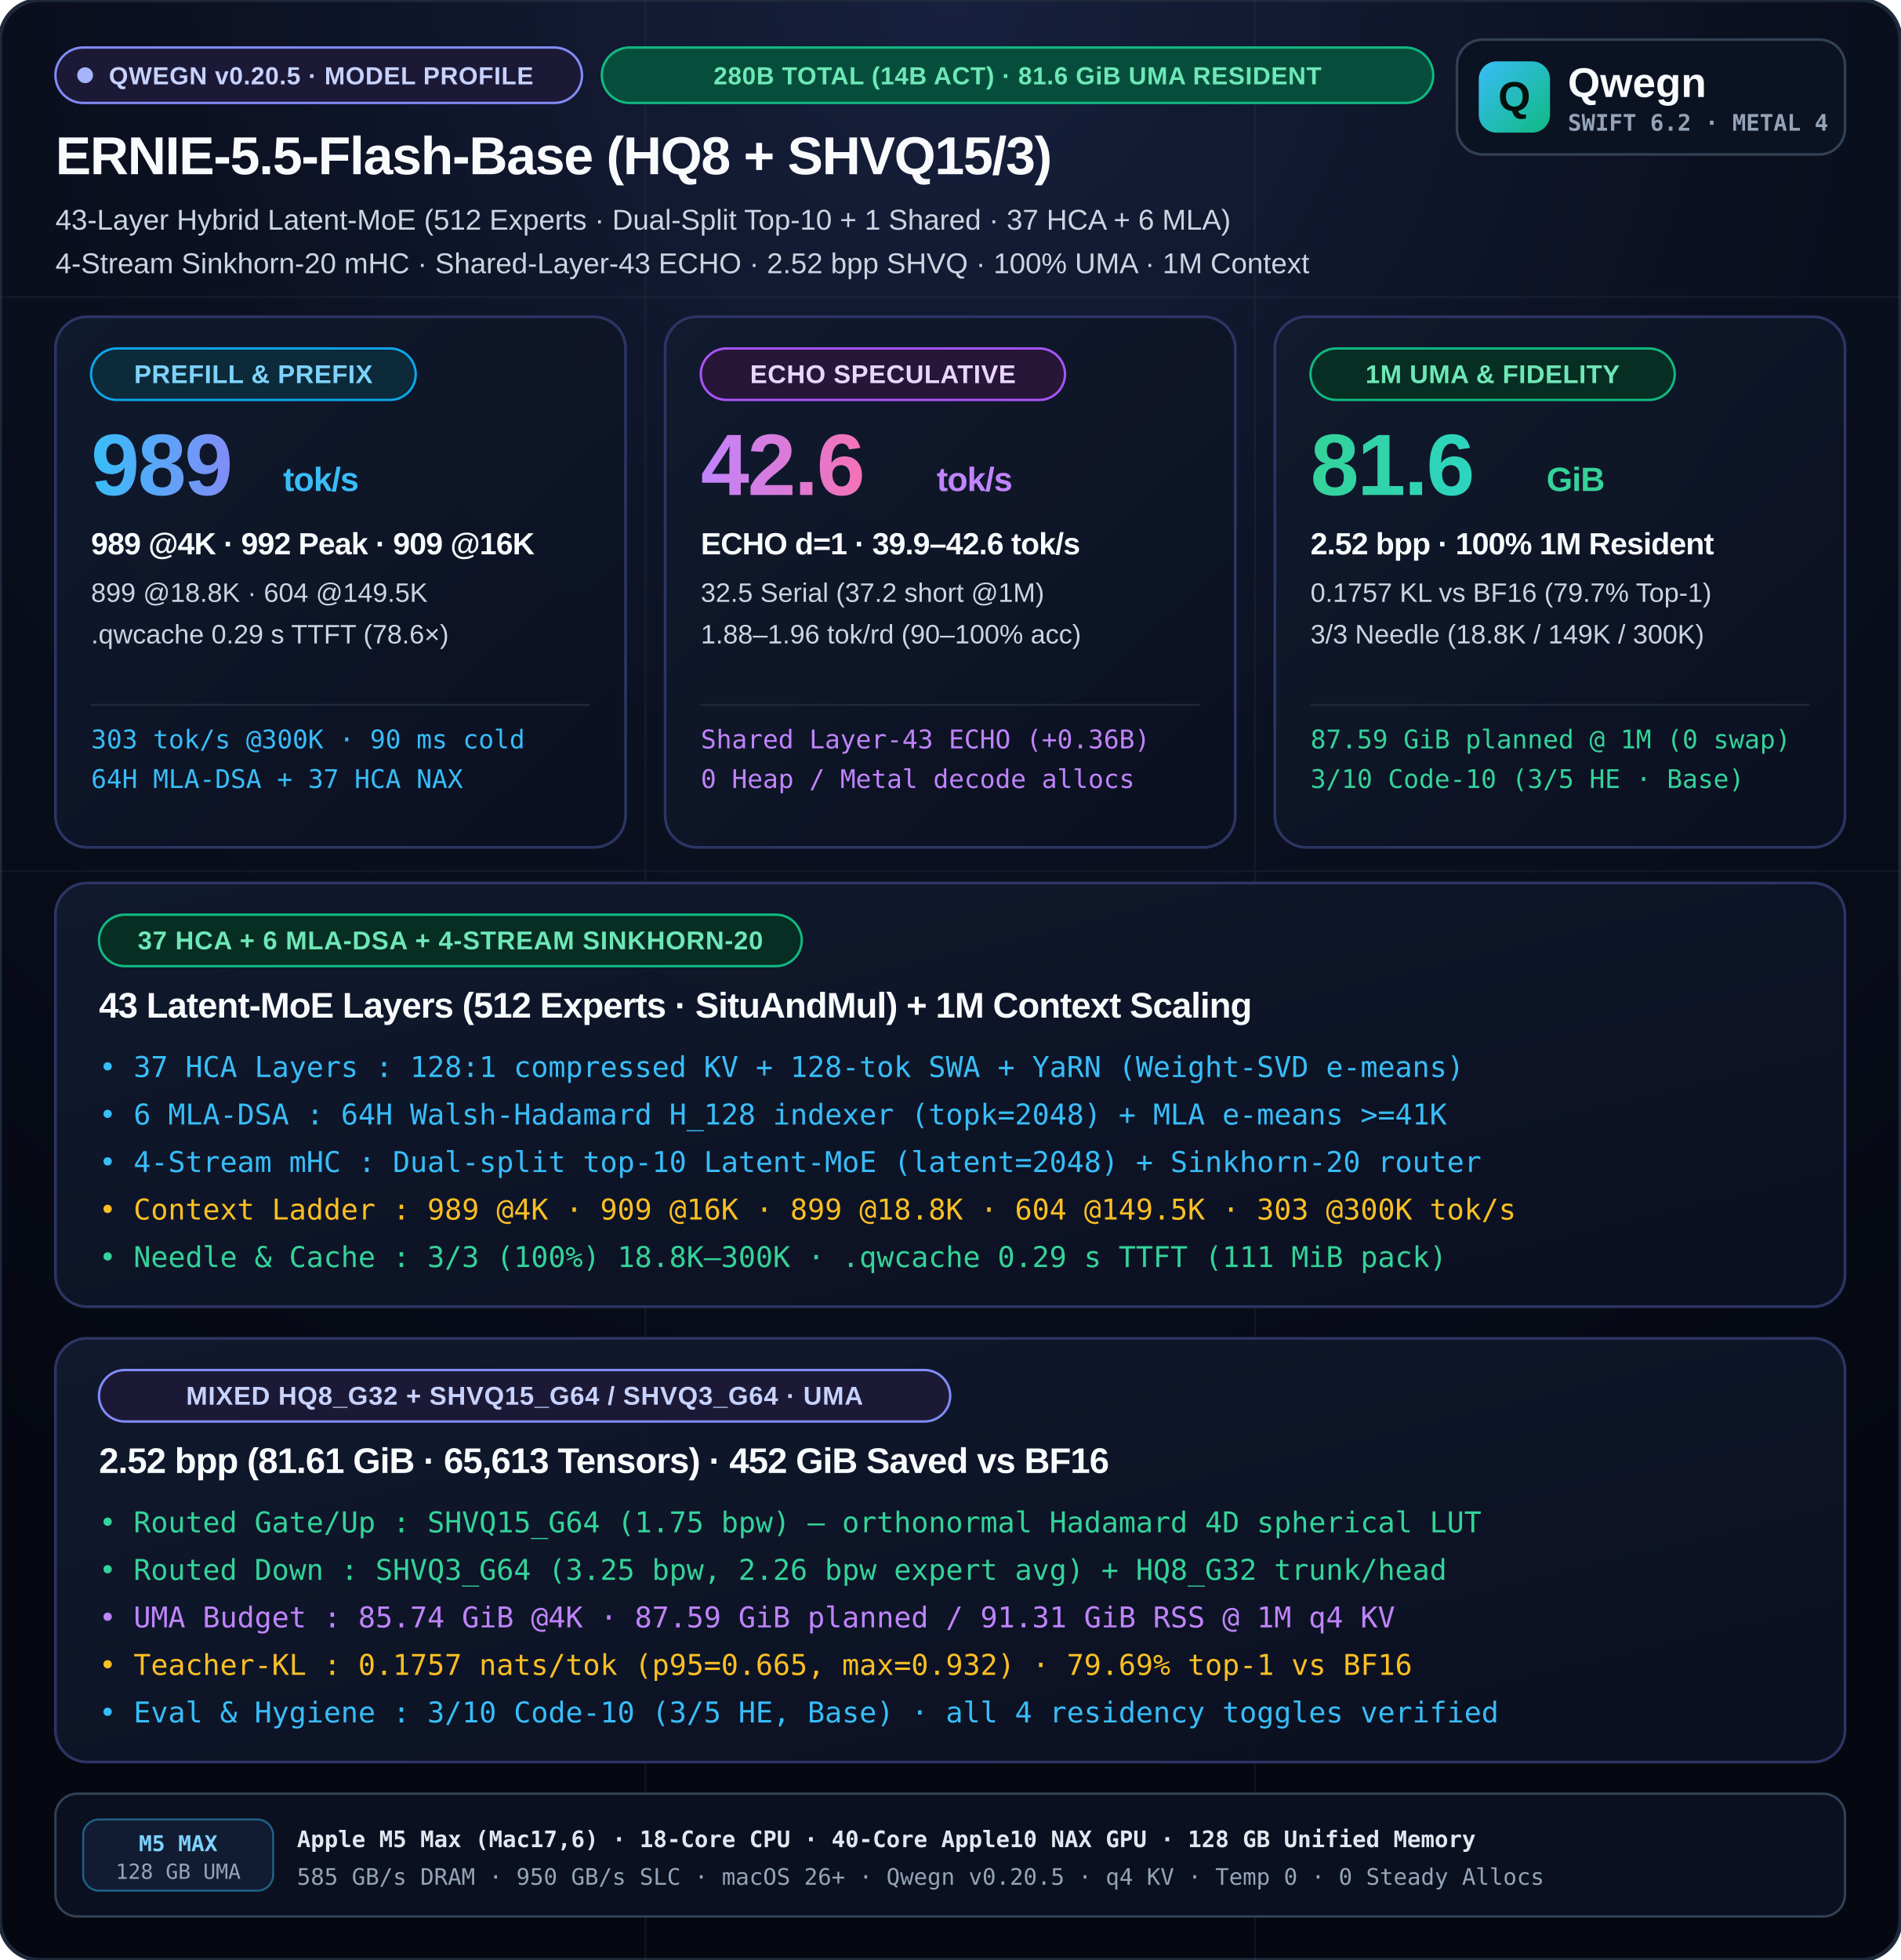
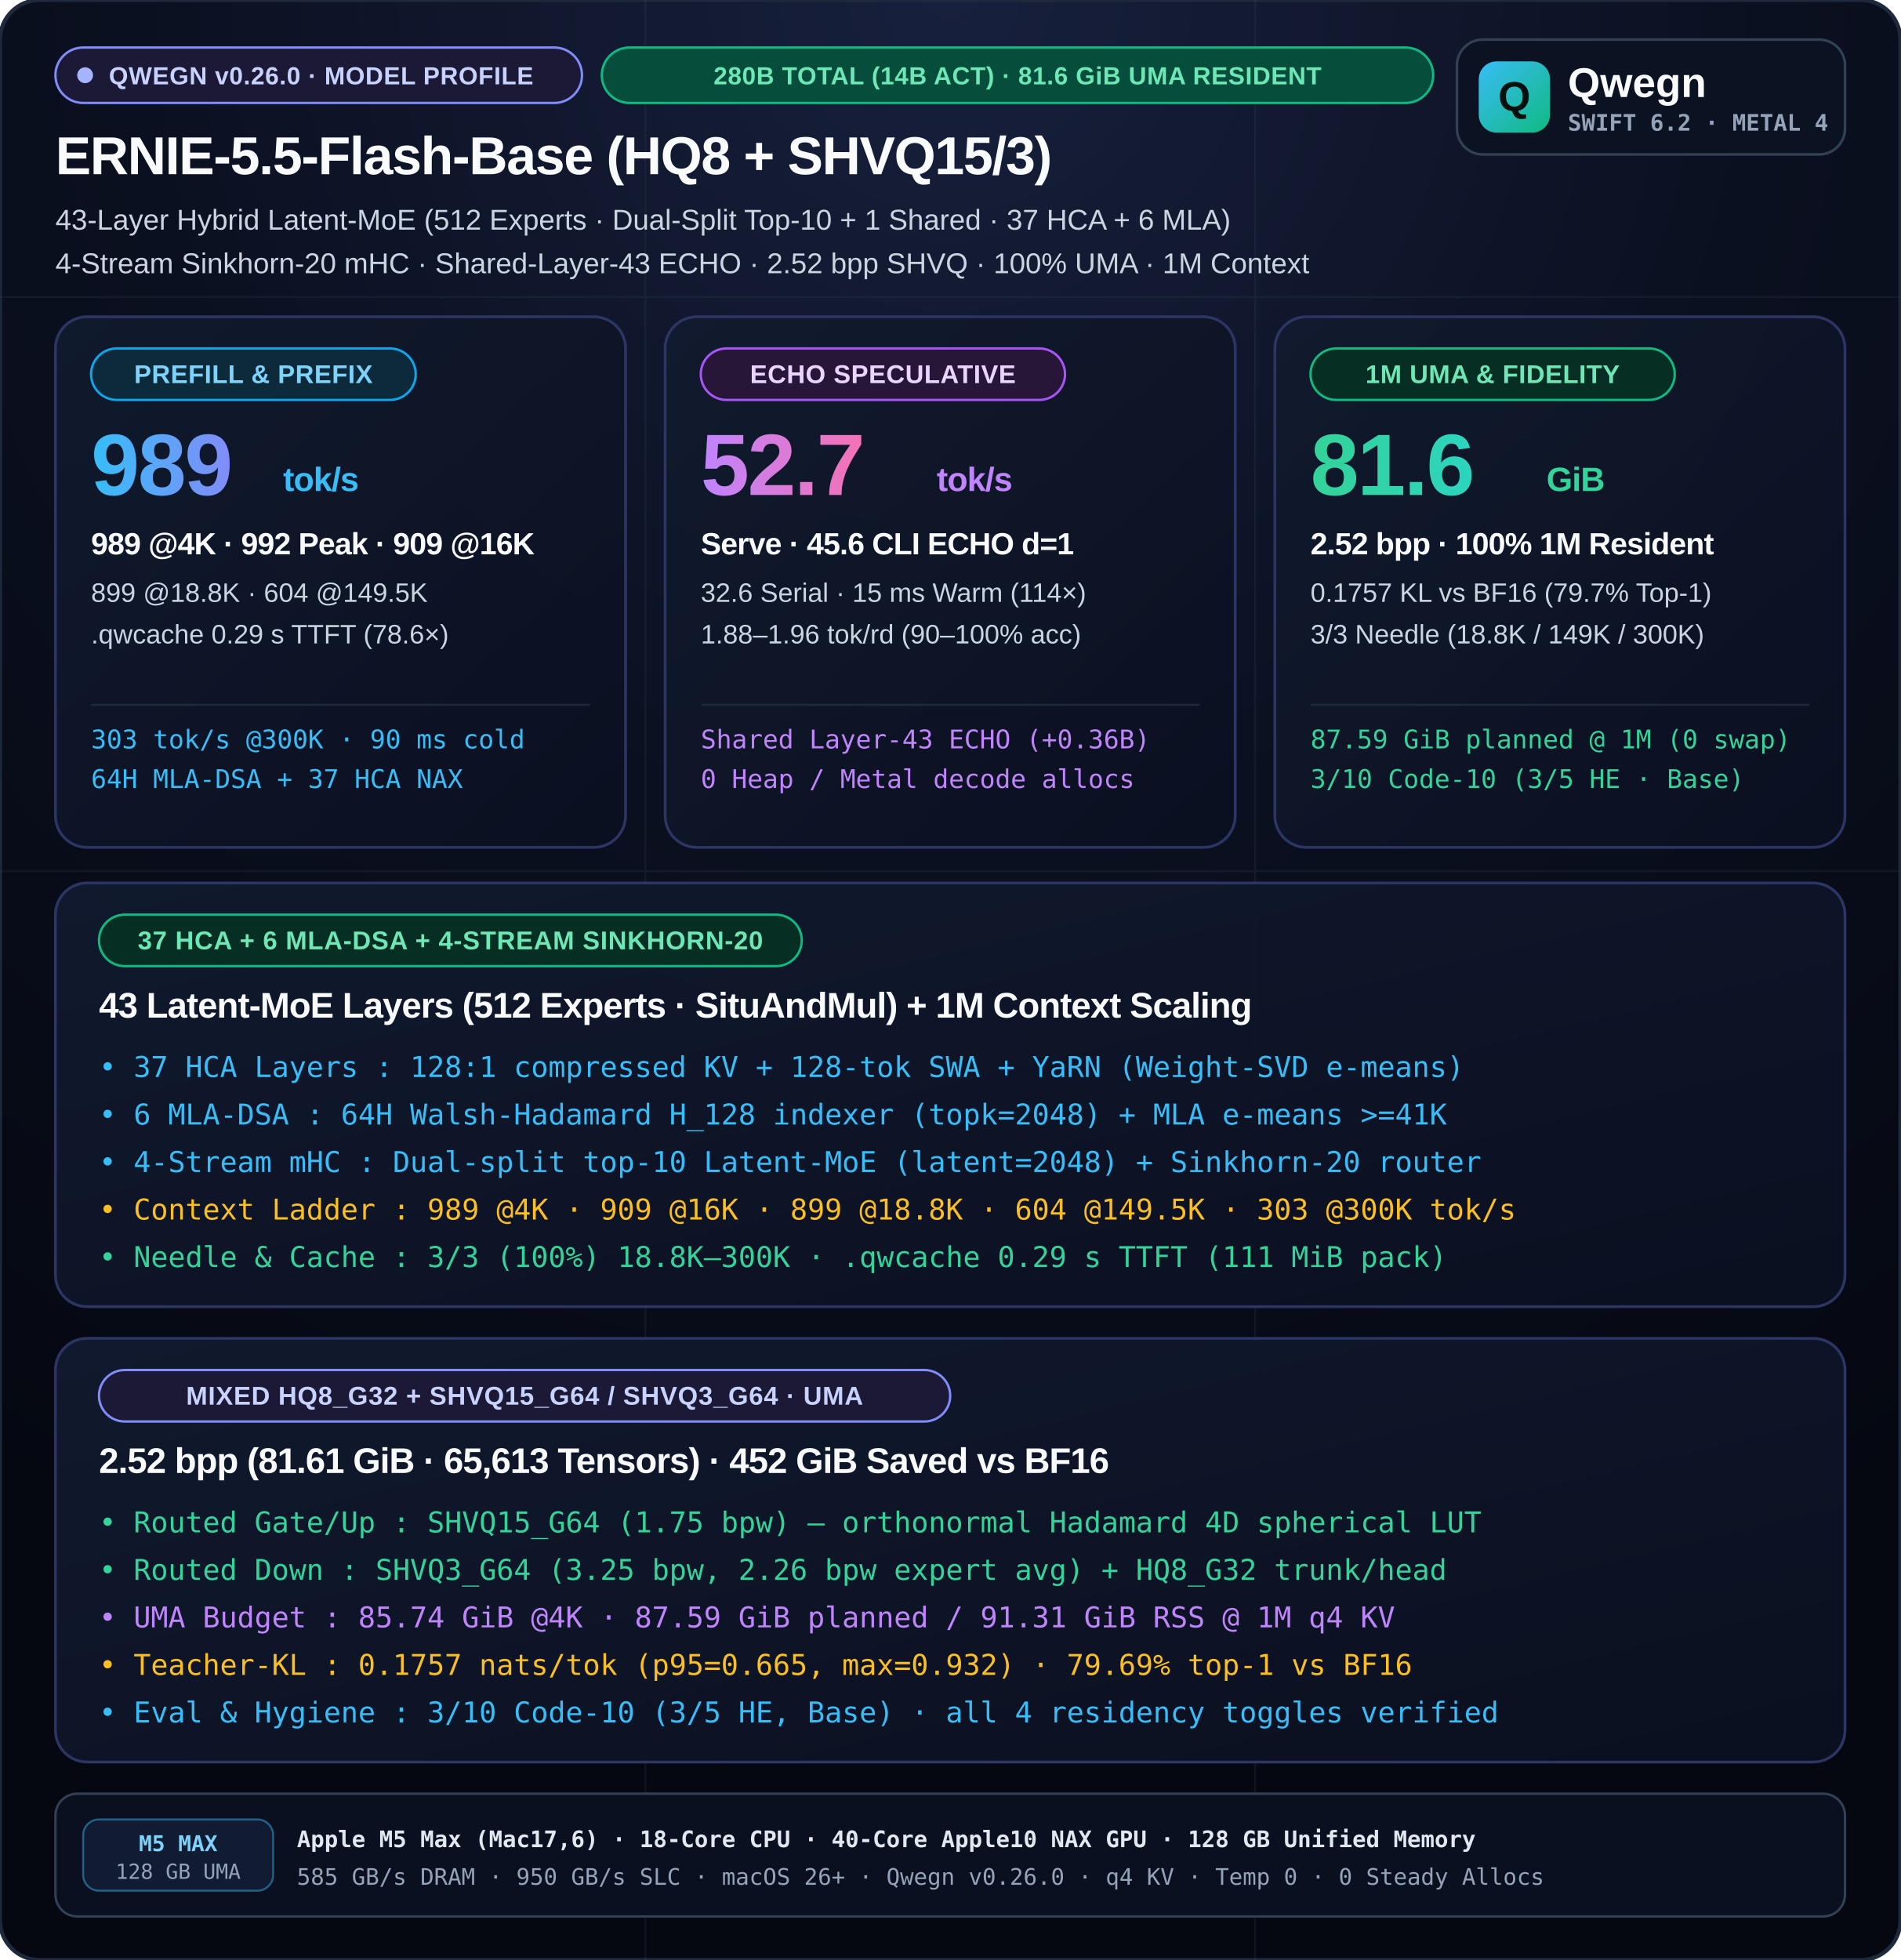
<svg xmlns="http://www.w3.org/2000/svg" viewBox="0 0 960 990" width="960" height="990">
  <defs>
    <radialGradient id="bgGlow" cx="50%" cy="0%" r="90%">
      <stop offset="0%" stop-color="#17203d" />
      <stop offset="48%" stop-color="#0b1020" />
      <stop offset="100%" stop-color="#050811" />
    </radialGradient>
    <linearGradient id="cardGrad" x1="0%" y1="0%" x2="100%" y2="100%">
      <stop offset="0%" stop-color="#111a2e" stop-opacity="0.96" />
      <stop offset="100%" stop-color="#0b1020" stop-opacity="0.98" />
    </linearGradient>
    <linearGradient id="cyanGrad" x1="0%" y1="0%" x2="100%" y2="0%">
      <stop offset="0%" stop-color="#38bdf8" />
      <stop offset="100%" stop-color="#818cf8" />
    </linearGradient>
    <linearGradient id="purpleGrad" x1="0%" y1="0%" x2="100%" y2="0%">
      <stop offset="0%" stop-color="#c084fc" />
      <stop offset="100%" stop-color="#f472b6" />
    </linearGradient>
    <linearGradient id="amberGrad" x1="0%" y1="0%" x2="100%" y2="0%">
      <stop offset="0%" stop-color="#34d399" />
      <stop offset="100%" stop-color="#2dd4bf" />
    </linearGradient>
    <linearGradient id="mark" x1="0" y1="0" x2="1" y2="1">
      <stop offset="0%" stop-color="#38bdf8" />
      <stop offset="100%" stop-color="#10b981" />
    </linearGradient>
  </defs>
  <style>
    .sans { font-family: -apple-system, BlinkMacSystemFont, "SF Pro Display", "Helvetica Neue", Arial, sans-serif; }
    .mono { font-family: "SF Mono", Menlo, Monaco, Consolas, monospace; }
    .title { font-family: -apple-system, BlinkMacSystemFont, "SF Pro Display", "Helvetica Neue", Arial, sans-serif; font-weight: 800; letter-spacing: -0.02em; }
    .subtitle { font-family: -apple-system, BlinkMacSystemFont, "SF Pro Text", "Helvetica Neue", Arial, sans-serif; font-weight: 500; }
  </style>
  <rect width="960" height="990" rx="20" fill="url(#bgGlow)" stroke="#1e293b" stroke-width="2" />
  <g opacity="0.16" stroke="#475569" stroke-width="1">
    <line x1="0" y1="150" x2="960" y2="150" />
    <line x1="0" y1="440" x2="960" y2="440" />
    <line x1="326" y1="0" x2="326" y2="990" />
    <line x1="634" y1="0" x2="634" y2="990" />
  </g>
  <g transform="translate(28, 24)">
    <rect x="0.0" y="0.0" width="266" height="28" rx="14.0" fill="#1c1936" stroke="#818cf8" stroke-width="1.2" />
    <circle cx="15" cy="14" r="4" fill="#a5b4fc" />
-     <text x="27.0" y="18.6" class="sans" font-size="12.5" font-weight="700" fill="#c7d2fe" letter-spacing="0.25">QWEGN v0.20.5 · MODEL PROFILE</text>
+     <text x="27.0" y="18.6" class="sans" font-size="12.5" font-weight="700" fill="#c7d2fe" letter-spacing="0.25">QWEGN v0.26.0 · MODEL PROFILE</text>
    <rect x="276.0" y="0.0" width="420" height="28" rx="14.0" fill="#064e3b" stroke="#10b981" stroke-width="1.2" />
    <text x="486.0" y="18.6" text-anchor="middle" class="sans" font-size="12.5" font-weight="700" fill="#6ee7b7" letter-spacing="0.25">280B TOTAL (14B ACT) · 81.6 GiB UMA RESIDENT</text>
    <text x="0" y="64" fill="#f8fafc" class="title" font-size="27">ERNIE-5.5-Flash-Base (HQ8 + SHVQ15/3)</text>
    <text x="0" y="92" fill="#cbd5e1" class="subtitle" font-size="14.5">43-Layer Hybrid Latent-MoE (512 Experts · Dual-Split Top-10 + 1 Shared · 37 HCA + 6 MLA)</text>
    <text x="0" y="114" fill="#cbd5e1" class="subtitle" font-size="14.5">4-Stream Sinkhorn-20 mHC · Shared-Layer-43 ECHO · 2.52 bpp SHVQ · 100% UMA · 1M Context</text>
  </g>
  <g transform="translate(736, 20)">
    <rect width="196" height="58" rx="13" fill="#0b1222" stroke="#334155" stroke-width="1.3" />
    <rect x="11" y="11" width="36" height="36" rx="9" fill="url(#mark)" />
    <text x="29" y="36" text-anchor="middle" class="sans" font-size="21" font-weight="900" fill="#04110c">Q</text>
    <text x="56" y="29" class="sans" font-size="21" font-weight="800" fill="#f8fafc">Qwegn</text>
    <text x="56" y="46" class="mono" font-size="11.5" font-weight="700" fill="#94a3b8">SWIFT 6.2 · METAL 4</text>
  </g>
  <g transform="translate(28, 160)">
    <rect width="288" height="268" rx="16" fill="url(#cardGrad)" stroke="#2c3563" stroke-width="1.4" />
    <rect x="18.0" y="16.0" width="164" height="26" rx="13.0" fill="#0c2a3a" stroke="#0ea5e9" stroke-width="1.2" />
    <text x="100.0" y="33.5" text-anchor="middle" class="sans" font-size="13" font-weight="700" fill="#7dd3fc" letter-spacing="0.2">PREFILL &amp; PREFIX</text>
    <text x="18" y="90" fill="url(#cyanGrad)" class="title mono" font-size="44">989</text>
    <text x="115.0" y="88" fill="#38bdf8" class="title mono" font-size="17">tok/s</text>
    <text x="18" y="120" fill="#f8fafc" class="title" font-size="15.5">989 @4K · 992 Peak · 909 @16K</text>
    <text x="18" y="144" fill="#cbd5e1" class="subtitle" font-size="13.5">899 @18.8K · 604 @149.5K</text>
    <text x="18" y="165" fill="#cbd5e1" class="subtitle" font-size="13.5">.qwcache 0.29 s TTFT (78.6×)</text>
    <line x1="18" y1="196" x2="270" y2="196" stroke="#1e293b" stroke-width="1" />
    <text x="18" y="218" fill="#38bdf8" class="mono" font-size="13">303 tok/s @300K · 90 ms cold</text>
    <text x="18" y="238" fill="#38bdf8" class="mono" font-size="13">64H MLA-DSA + 37 HCA NAX</text>
  </g>
  <g transform="translate(336, 160)">
    <rect width="288" height="268" rx="16" fill="url(#cardGrad)" stroke="#2c3563" stroke-width="1.4" />
    <rect x="18.0" y="16.0" width="184" height="26" rx="13.0" fill="#281638" stroke="#a855f7" stroke-width="1.2" />
    <text x="110.0" y="33.5" text-anchor="middle" class="sans" font-size="13" font-weight="700" fill="#e9d5ff" letter-spacing="0.2">ECHO SPECULATIVE</text>
-     <text x="18" y="90" fill="url(#purpleGrad)" class="title mono" font-size="44">42.6</text>
+     <text x="18" y="90" fill="url(#purpleGrad)" class="title mono" font-size="44">52.7</text>
    <text x="137.2" y="88" fill="#c084fc" class="title mono" font-size="17">tok/s</text>
-     <text x="18" y="120" fill="#f8fafc" class="title" font-size="15.5">ECHO d=1 · 39.9–42.6 tok/s</text>
-     <text x="18" y="144" fill="#cbd5e1" class="subtitle" font-size="13.5">32.5 Serial (37.2 short @1M)</text>
+     <text x="18" y="120" fill="#f8fafc" class="title" font-size="15.5">Serve · 45.6 CLI ECHO d=1</text>
+     <text x="18" y="144" fill="#cbd5e1" class="subtitle" font-size="13.5">32.6 Serial · 15 ms Warm (114×)</text>
    <text x="18" y="165" fill="#cbd5e1" class="subtitle" font-size="13.5">1.88–1.96 tok/rd (90–100% acc)</text>
    <line x1="18" y1="196" x2="270" y2="196" stroke="#1e293b" stroke-width="1" />
    <text x="18" y="218" fill="#c084fc" class="mono" font-size="13">Shared Layer-43 ECHO (+0.36B)</text>
    <text x="18" y="238" fill="#c084fc" class="mono" font-size="13">0 Heap / Metal decode allocs</text>
  </g>
  <g transform="translate(644, 160)">
    <rect width="288" height="268" rx="16" fill="url(#cardGrad)" stroke="#2c3563" stroke-width="1.4" />
    <rect x="18.0" y="16.0" width="184" height="26" rx="13.0" fill="#062e22" stroke="#10b981" stroke-width="1.2" />
    <text x="110.0" y="33.5" text-anchor="middle" class="sans" font-size="13" font-weight="700" fill="#6ee7b7" letter-spacing="0.2">1M UMA &amp; FIDELITY</text>
    <text x="18" y="90" fill="url(#amberGrad)" class="title mono" font-size="44">81.6</text>
    <text x="137.2" y="88" fill="#34d399" class="title mono" font-size="17">GiB</text>
    <text x="18" y="120" fill="#f8fafc" class="title" font-size="15.5">2.52 bpp · 100% 1M Resident</text>
    <text x="18" y="144" fill="#cbd5e1" class="subtitle" font-size="13.5">0.1757 KL vs BF16 (79.7% Top-1)</text>
    <text x="18" y="165" fill="#cbd5e1" class="subtitle" font-size="13.5">3/3 Needle (18.8K / 149K / 300K)</text>
    <line x1="18" y1="196" x2="270" y2="196" stroke="#1e293b" stroke-width="1" />
    <text x="18" y="218" fill="#34d399" class="mono" font-size="13">87.59 GiB planned @ 1M (0 swap)</text>
    <text x="18" y="238" fill="#34d399" class="mono" font-size="13">3/10 Code-10 (3/5 HE · Base)</text>
  </g>
  <g transform="translate(28, 446)">
    <rect width="904" height="214" rx="16" fill="url(#cardGrad)" stroke="#2c3563" stroke-width="1.4" />
    <rect x="22.0" y="16.0" width="355" height="26" rx="13.0" fill="#062e22" stroke="#10b981" stroke-width="1.2" />
    <text x="199.5" y="33.5" text-anchor="middle" class="sans" font-size="13" font-weight="700" fill="#6ee7b7" letter-spacing="0.3">37 HCA + 6 MLA-DSA + 4-STREAM SINKHORN-20</text>
    <text x="22" y="68" fill="#f8fafc" class="title" font-size="18">43 Latent-MoE Layers (512 Experts · SituAndMul) + 1M Context Scaling</text>
    <text x="22" y="98" fill="#38bdf8" class="mono" font-size="14.5">• 37 HCA Layers  : 128:1 compressed KV + 128-tok SWA + YaRN (Weight-SVD e-means)</text>
    <text x="22" y="122" fill="#38bdf8" class="mono" font-size="14.5">• 6 MLA-DSA      : 64H Walsh-Hadamard H_128 indexer (topk=2048) + MLA e-means &gt;=41K</text>
    <text x="22" y="146" fill="#38bdf8" class="mono" font-size="14.5">• 4-Stream mHC   : Dual-split top-10 Latent-MoE (latent=2048) + Sinkhorn-20 router</text>
    <text x="22" y="170" fill="#fbbf24" class="mono" font-size="14.5">• Context Ladder : 989 @4K · 909 @16K · 899 @18.8K · 604 @149.5K · 303 @300K tok/s</text>
    <text x="22" y="194" fill="#34d399" class="mono" font-size="14.5">• Needle &amp; Cache : 3/3 (100%) 18.8K–300K · .qwcache 0.29 s TTFT (111 MiB pack)</text>
  </g>
  <g transform="translate(28, 676)">
    <rect width="904" height="214" rx="16" fill="url(#cardGrad)" stroke="#2c3563" stroke-width="1.4" />
    <rect x="22.0" y="16.0" width="430" height="26" rx="13.0" fill="#1c1936" stroke="#818cf8" stroke-width="1.2" />
    <text x="237.0" y="33.5" text-anchor="middle" class="sans" font-size="13" font-weight="700" fill="#c7d2fe" letter-spacing="0.3">MIXED HQ8_G32 + SHVQ15_G64 / SHVQ3_G64 · UMA</text>
    <text x="22" y="68" fill="#f8fafc" class="title" font-size="18">2.52 bpp (81.61 GiB · 65,613 Tensors) · 452 GiB Saved vs BF16</text>
    <text x="22" y="98" fill="#34d399" class="mono" font-size="14.5">• Routed Gate/Up : SHVQ15_G64 (1.75 bpw) — orthonormal Hadamard 4D spherical LUT</text>
    <text x="22" y="122" fill="#34d399" class="mono" font-size="14.5">• Routed Down    : SHVQ3_G64 (3.25 bpw, 2.26 bpw expert avg) + HQ8_G32 trunk/head</text>
    <text x="22" y="146" fill="#c084fc" class="mono" font-size="14.5">• UMA Budget     : 85.74 GiB @4K · 87.59 GiB planned / 91.31 GiB RSS @ 1M q4 KV</text>
    <text x="22" y="170" fill="#fbbf24" class="mono" font-size="14.5">• Teacher-KL     : 0.1757 nats/tok (p95=0.665, max=0.932) · 79.69% top-1 vs BF16</text>
    <text x="22" y="194" fill="#38bdf8" class="mono" font-size="14.5">• Eval &amp; Hygiene : 3/10 Code-10 (3/5 HE, Base) · all 4 residency toggles verified</text>
  </g>
  <g transform="translate(28, 906)">
    <rect width="904" height="62" rx="11" fill="#0a101f" stroke="#334155" stroke-width="1.2" />
    <rect x="14" y="13" width="96" height="36" rx="8" fill="#111c33" stroke="#38bdf8" stroke-opacity="0.45" stroke-width="1" />
    <text x="62" y="29" text-anchor="middle" class="mono" font-size="11" font-weight="800" fill="#7dd3fc">M5 MAX</text>
    <text x="62" y="43" text-anchor="middle" class="mono" font-size="10.5" fill="#94a3b8">128 GB UMA</text>
    <text x="122" y="27" class="mono" font-size="11.5" font-weight="700" fill="#e2e8f0">Apple M5 Max (Mac17,6) · 18-Core CPU · 40-Core Apple10 NAX GPU · 128 GB Unified Memory</text>
-     <text x="122" y="46" class="mono" font-size="11.5" fill="#94a3b8">585 GB/s DRAM · 950 GB/s SLC · macOS 26+ · Qwegn v0.20.5 · q4 KV · Temp 0 · 0 Steady Allocs</text>
+     <text x="122" y="46" class="mono" font-size="11.5" fill="#94a3b8">585 GB/s DRAM · 950 GB/s SLC · macOS 26+ · Qwegn v0.26.0 · q4 KV · Temp 0 · 0 Steady Allocs</text>
  </g>
</svg>
